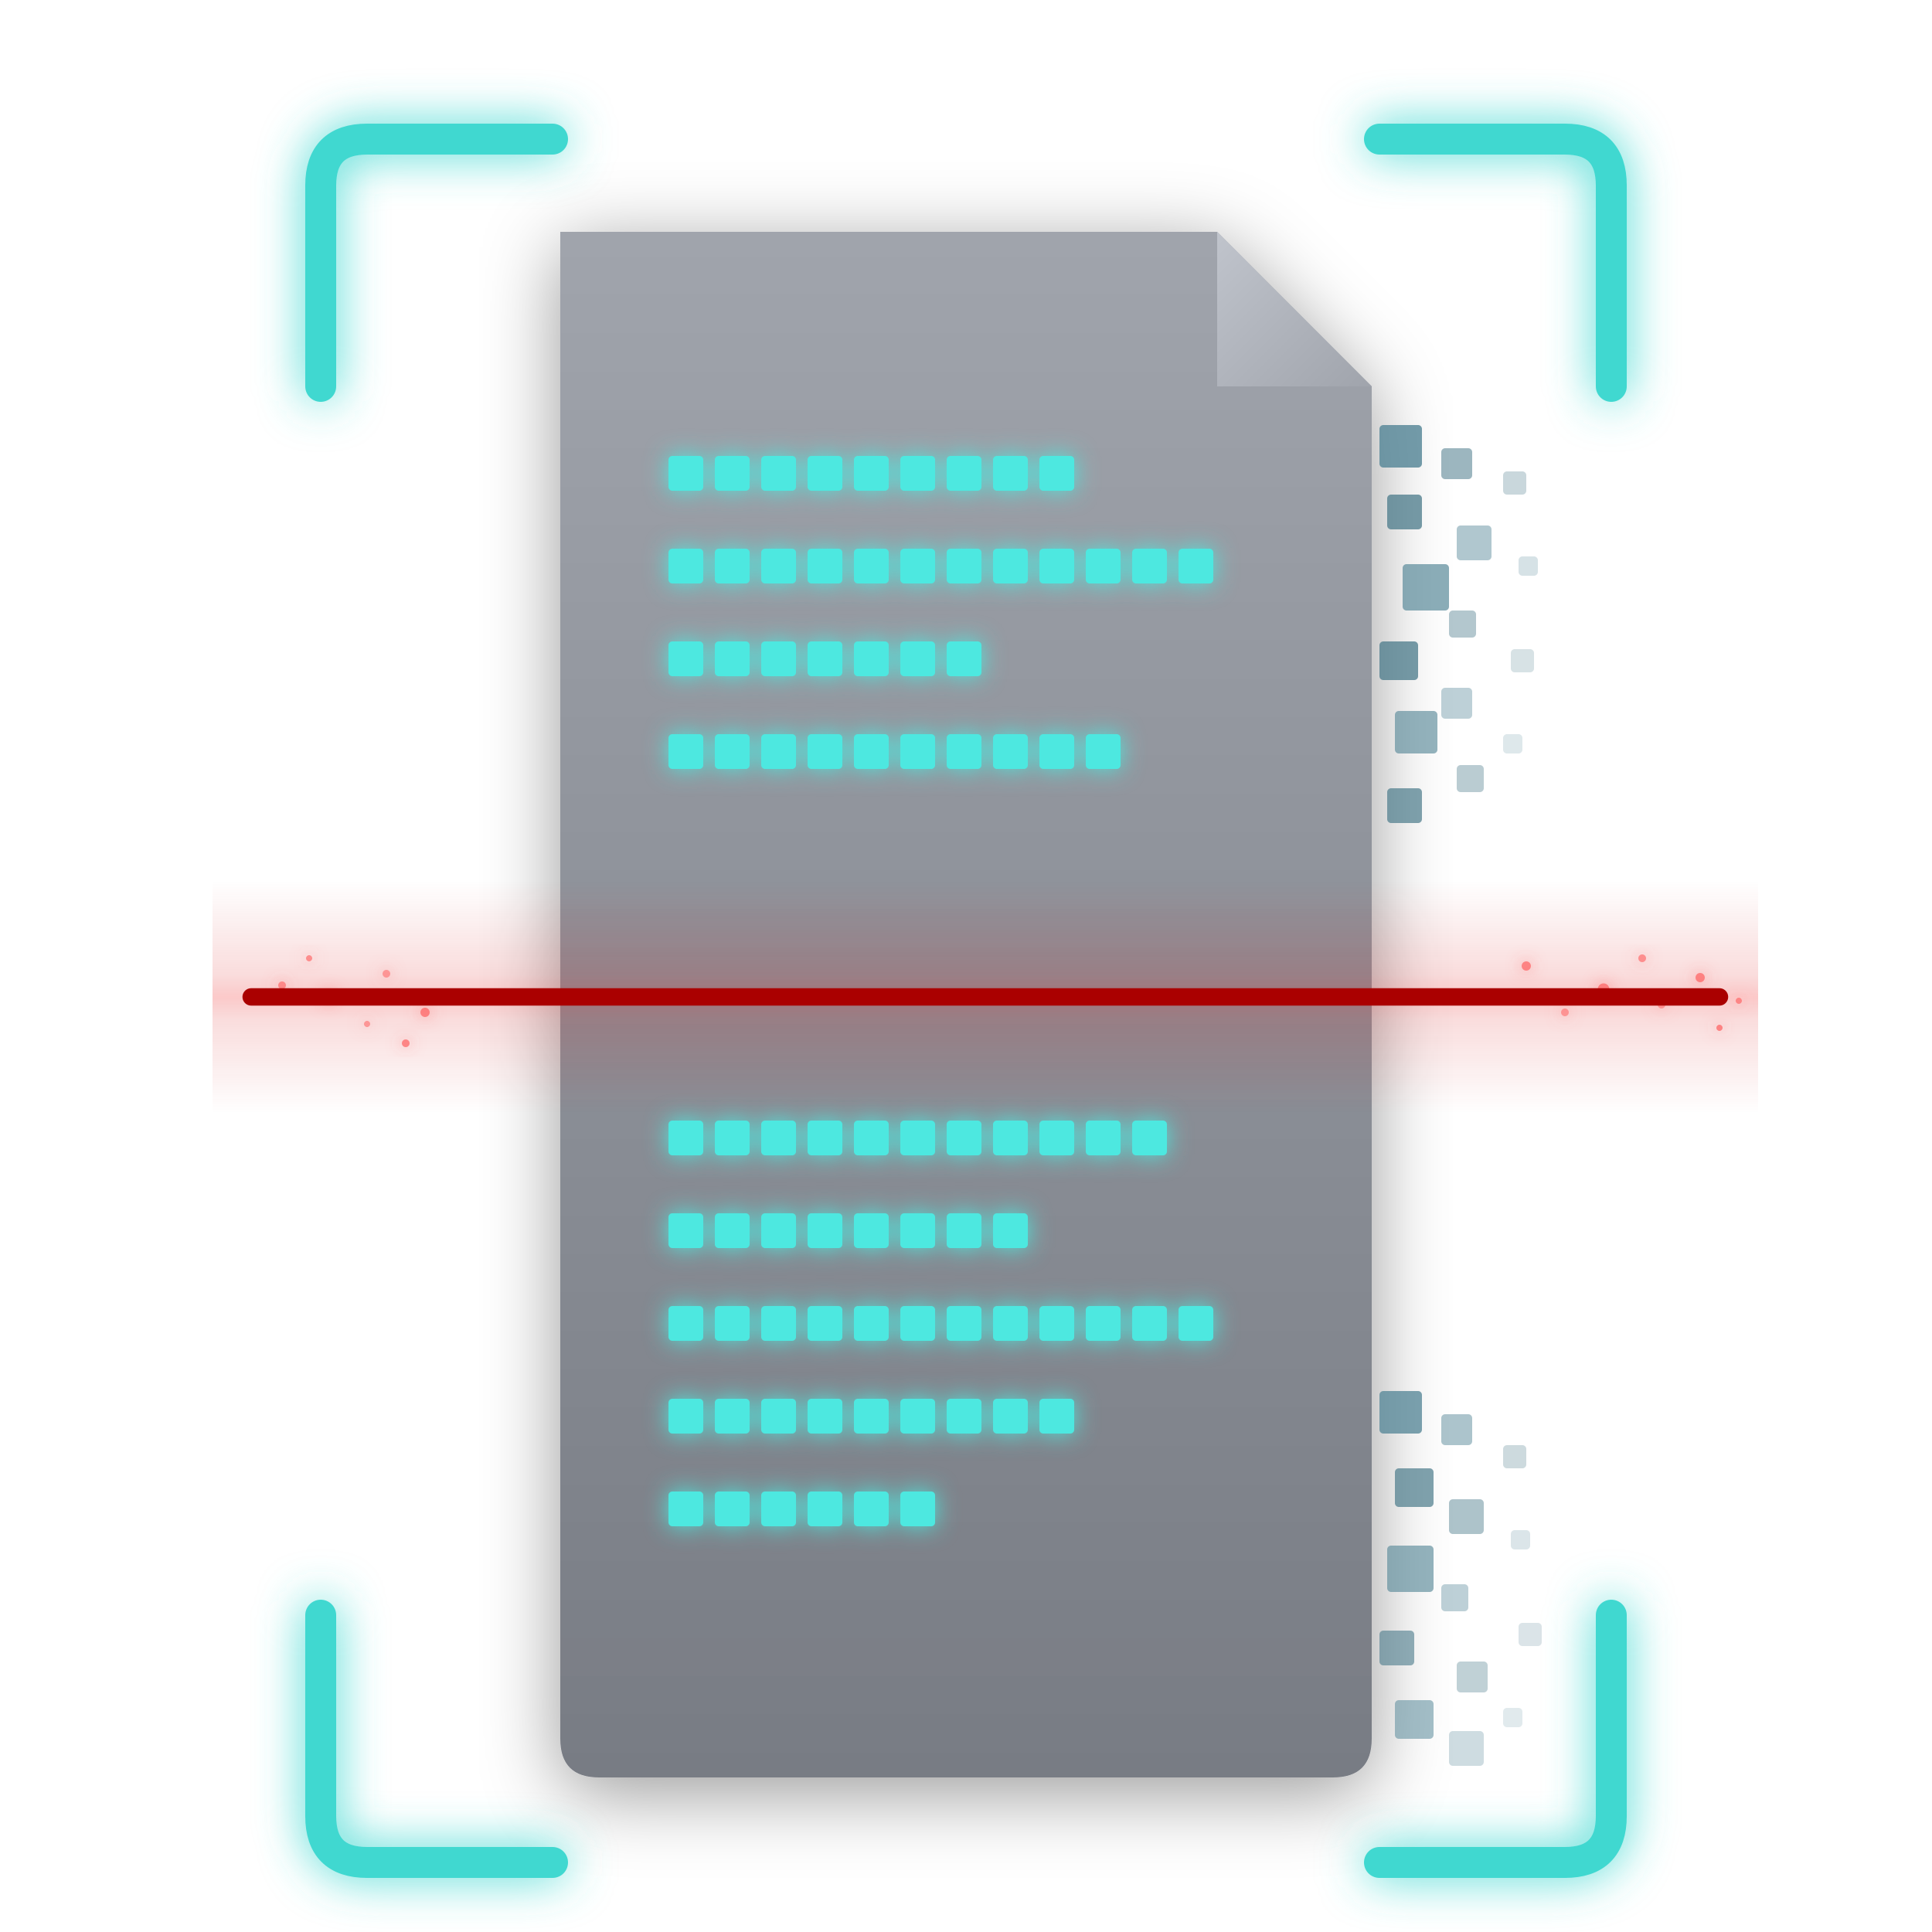
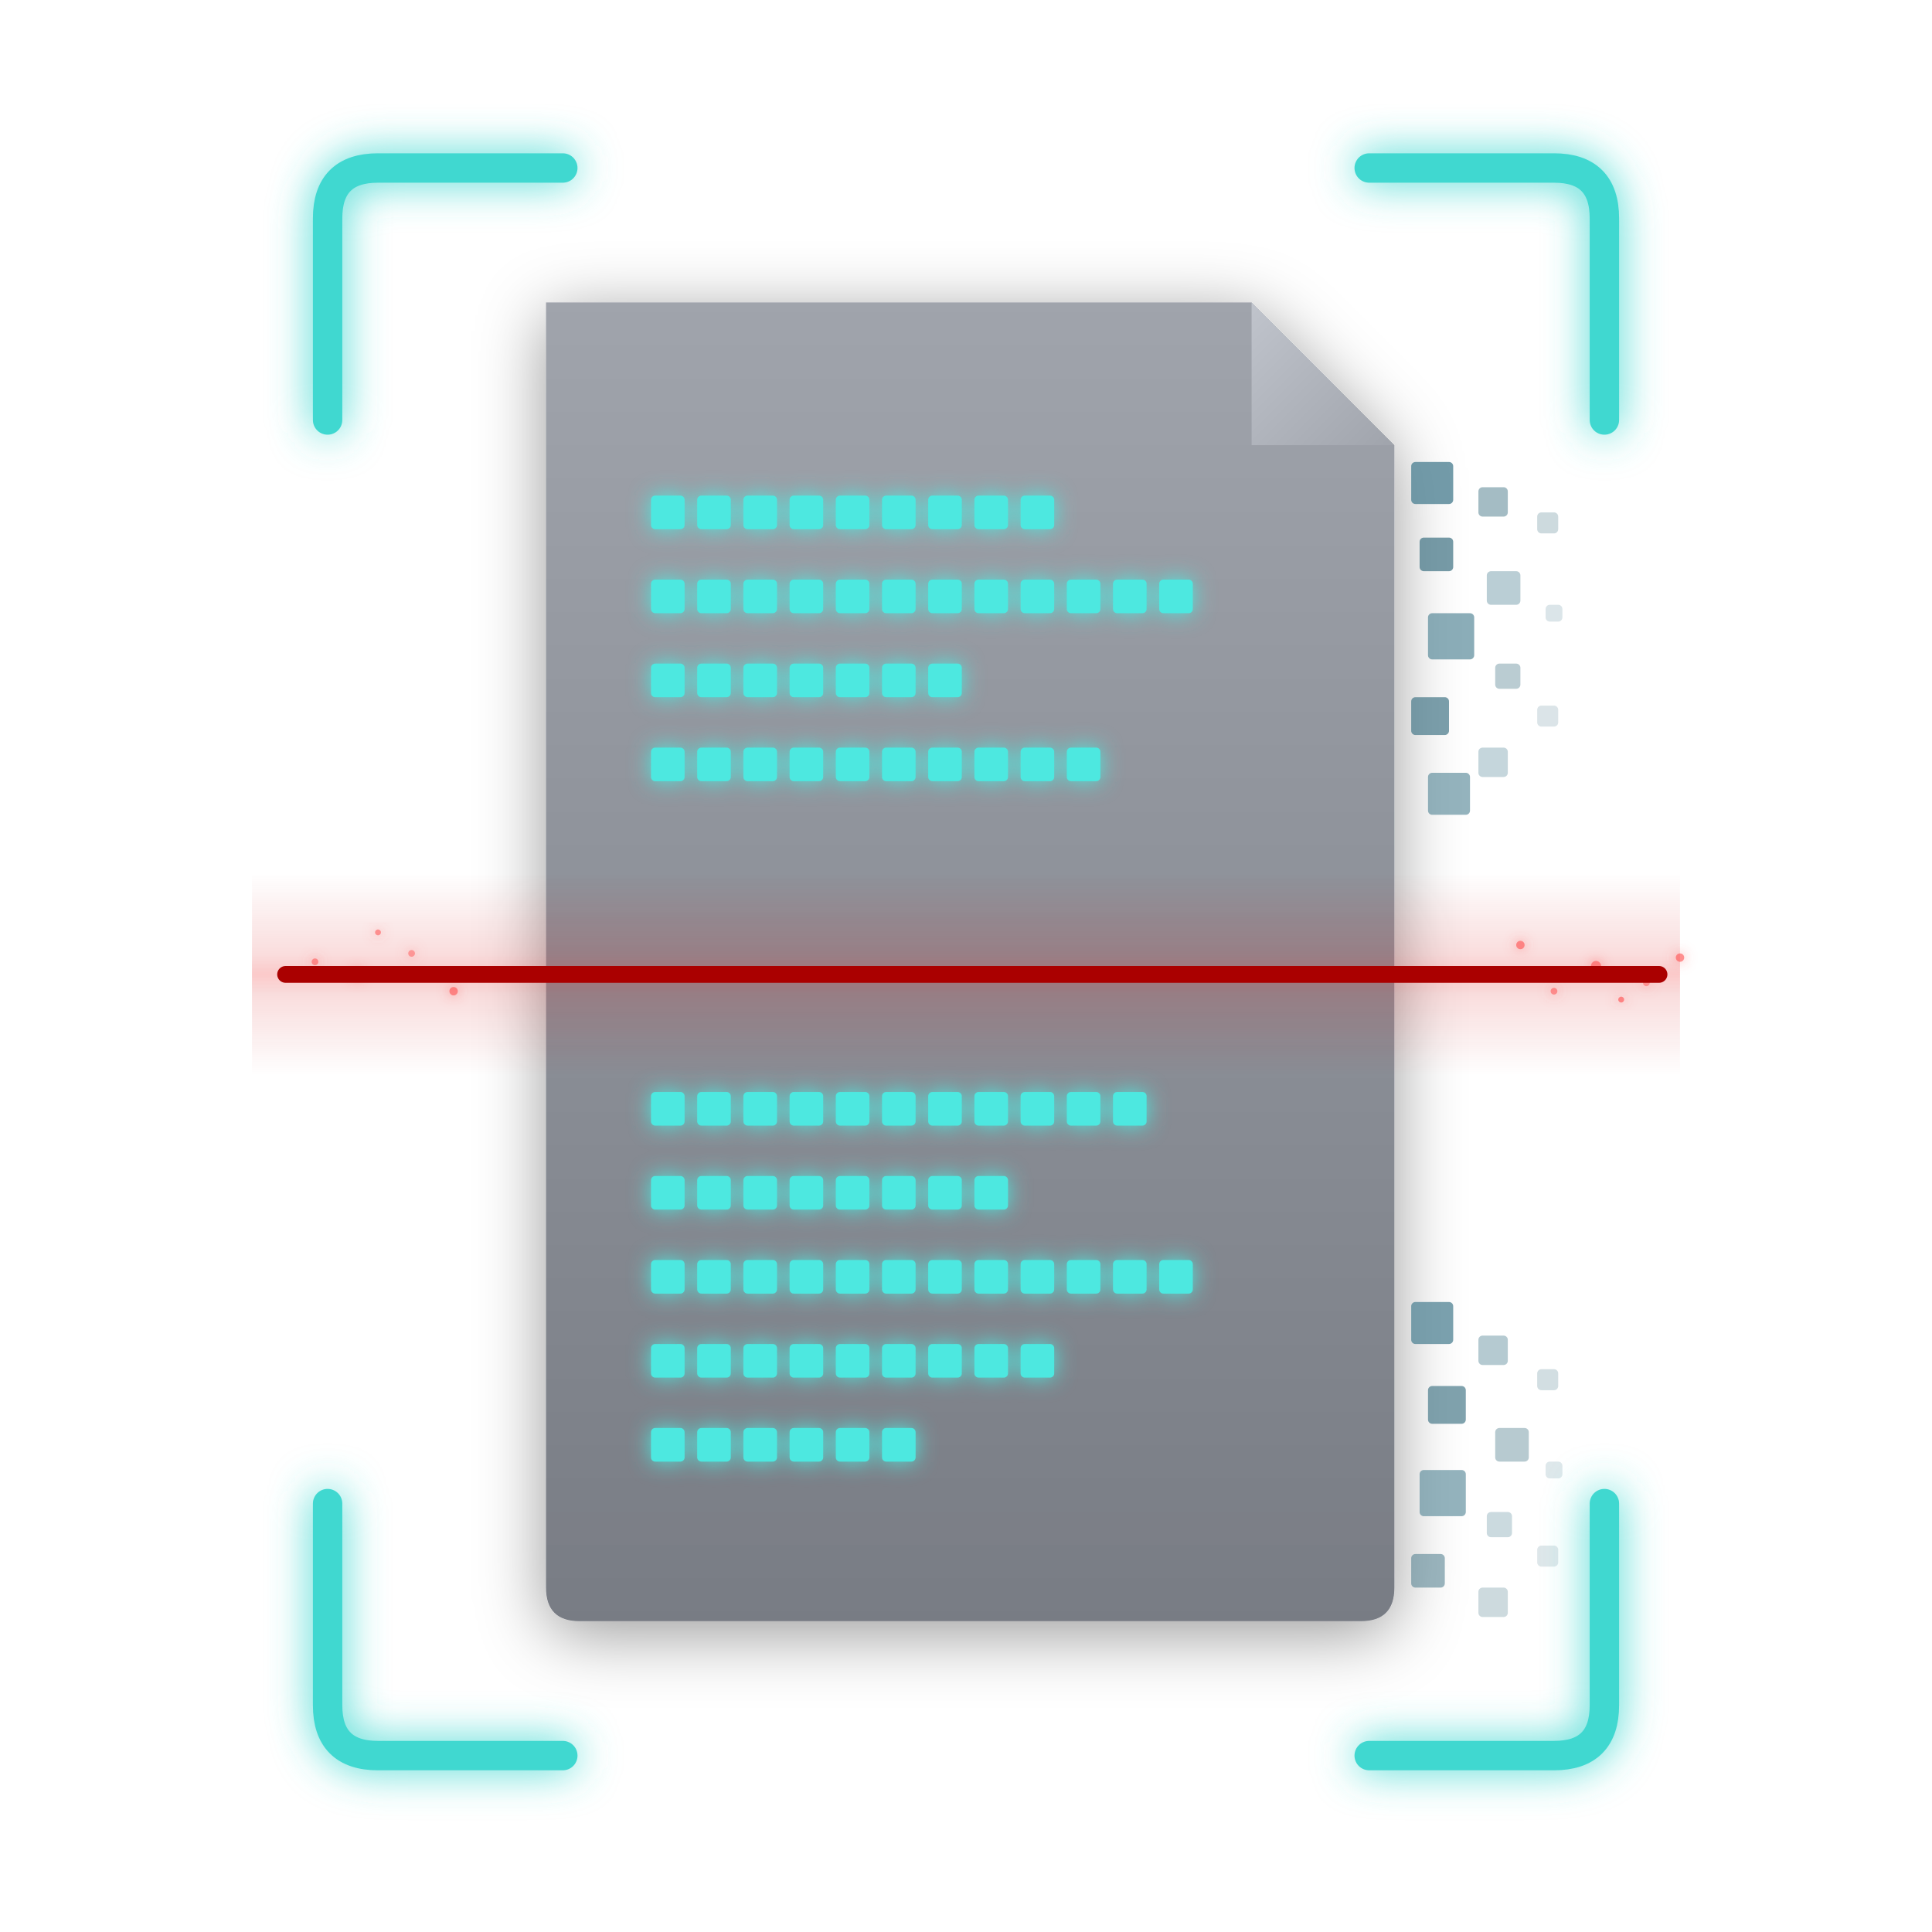
- <svg xmlns="http://www.w3.org/2000/svg" viewBox="45 20 500 500" width="500" height="500">
+ <svg xmlns="http://www.w3.org/2000/svg" viewBox="0 0 460 460" width="460" height="460">
  <defs>
-     <linearGradient id="bgGrad" x1="0" y1="0" x2="0.3" y2="1">
-       <stop offset="0%" stop-color="#3a3d45" />
-       <stop offset="100%" stop-color="#1e2028" />
-     </linearGradient>
    <linearGradient id="docGrad" x1="0" y1="0" x2="0" y2="1">
      <stop offset="0%" stop-color="#a0a4ac" />
      <stop offset="100%" stop-color="#787c84" />
    </linearGradient>
    <linearGradient id="foldGrad" x1="0" y1="0" x2="1" y2="1">
      <stop offset="0%" stop-color="#c0c4cc" />
      <stop offset="100%" stop-color="#a0a4ac" />
    </linearGradient>
    <linearGradient id="scanGlow" x1="0" y1="0" x2="0" y2="1">
      <stop offset="0%" stop-color="rgba(200,20,20,0)" />
      <stop offset="40%" stop-color="rgba(220,30,30,0.15)" />
      <stop offset="50%" stop-color="rgba(240,40,40,0.25)" />
      <stop offset="60%" stop-color="rgba(220,30,30,0.15)" />
      <stop offset="100%" stop-color="rgba(200,20,20,0)" />
    </linearGradient>
    <filter id="cyanGlow">
-       <feGaussianBlur stdDeviation="6" result="blur" />
+       <feGaussianBlur stdDeviation="5" result="blur" />
      <feMerge>
        <feMergeNode in="blur" />
        <feMergeNode in="SourceGraphic" />
      </feMerge>
    </filter>
    <filter id="pixelGlow">
-       <feGaussianBlur stdDeviation="3" result="blur" />
+       <feGaussianBlur stdDeviation="2.5" result="blur" />
      <feMerge>
        <feMergeNode in="blur" />
        <feMergeNode in="SourceGraphic" />
      </feMerge>
    </filter>
    <filter id="redGlow">
-       <feGaussianBlur stdDeviation="5" result="blur" />
+       <feGaussianBlur stdDeviation="4" result="blur" />
      <feMerge>
        <feMergeNode in="blur" />
        <feMergeNode in="SourceGraphic" />
      </feMerge>
    </filter>
    <filter id="docShadow">
-       <feDropShadow dx="0" dy="4" stdDeviation="10" flood-color="#000" flood-opacity="0.4" />
+       <feDropShadow dx="0" dy="3" stdDeviation="8" flood-color="#000" flood-opacity="0.4" />
    </filter>
    <filter id="particleGlow">
-       <feGaussianBlur stdDeviation="2" result="blur" />
+       <feGaussianBlur stdDeviation="1.5" result="blur" />
      <feMerge>
        <feMergeNode in="blur" />
        <feMergeNode in="SourceGraphic" />
      </feMerge>
    </filter>
  </defs>
  <g filter="url(#docShadow)">
-     <path d="M 190,80 L 360,80 L 400,120 L 400,470 Q 400,480 390,480 L 200,480 Q 190,480 190,470 Z" fill="url(#docGrad)" />
-     <path d="M 360,80 L 360,120 L 400,120 Z" fill="url(#foldGrad)" />
+     <path d="M 130,72 L 298,72 L 332,106 L 332,378 Q 332,386 324,386 L 138,386 Q 130,386 130,378 Z" fill="url(#docGrad)" />
+     <path d="M 298,72 L 298,106 L 332,106 Z" fill="url(#foldGrad)" />
  </g>
  <g filter="url(#pixelGlow)">
-     <rect x="218" y="138" width="9" height="9" fill="#4de8e0" rx="1" />
-     <rect x="230" y="138" width="9" height="9" fill="#4de8e0" rx="1" />
-     <rect x="242" y="138" width="9" height="9" fill="#4de8e0" rx="1" />
-     <rect x="254" y="138" width="9" height="9" fill="#4de8e0" rx="1" />
-     <rect x="266" y="138" width="9" height="9" fill="#4de8e0" rx="1" />
-     <rect x="278" y="138" width="9" height="9" fill="#4de8e0" rx="1" />
-     <rect x="290" y="138" width="9" height="9" fill="#4de8e0" rx="1" />
-     <rect x="302" y="138" width="9" height="9" fill="#4de8e0" rx="1" />
-     <rect x="314" y="138" width="9" height="9" fill="#4de8e0" rx="1" />
-     <rect x="218" y="162" width="9" height="9" fill="#4de8e0" rx="1" />
-     <rect x="230" y="162" width="9" height="9" fill="#4de8e0" rx="1" />
-     <rect x="242" y="162" width="9" height="9" fill="#4de8e0" rx="1" />
-     <rect x="254" y="162" width="9" height="9" fill="#4de8e0" rx="1" />
-     <rect x="266" y="162" width="9" height="9" fill="#4de8e0" rx="1" />
-     <rect x="278" y="162" width="9" height="9" fill="#4de8e0" rx="1" />
-     <rect x="290" y="162" width="9" height="9" fill="#4de8e0" rx="1" />
-     <rect x="302" y="162" width="9" height="9" fill="#4de8e0" rx="1" />
-     <rect x="314" y="162" width="9" height="9" fill="#4de8e0" rx="1" />
-     <rect x="326" y="162" width="9" height="9" fill="#4de8e0" rx="1" />
-     <rect x="338" y="162" width="9" height="9" fill="#4de8e0" rx="1" />
-     <rect x="350" y="162" width="9" height="9" fill="#4de8e0" rx="1" />
-     <rect x="218" y="186" width="9" height="9" fill="#4de8e0" rx="1" />
-     <rect x="230" y="186" width="9" height="9" fill="#4de8e0" rx="1" />
-     <rect x="242" y="186" width="9" height="9" fill="#4de8e0" rx="1" />
-     <rect x="254" y="186" width="9" height="9" fill="#4de8e0" rx="1" />
-     <rect x="266" y="186" width="9" height="9" fill="#4de8e0" rx="1" />
-     <rect x="278" y="186" width="9" height="9" fill="#4de8e0" rx="1" />
-     <rect x="290" y="186" width="9" height="9" fill="#4de8e0" rx="1" />
-     <rect x="218" y="210" width="9" height="9" fill="#4de8e0" rx="1" />
-     <rect x="230" y="210" width="9" height="9" fill="#4de8e0" rx="1" />
-     <rect x="242" y="210" width="9" height="9" fill="#4de8e0" rx="1" />
-     <rect x="254" y="210" width="9" height="9" fill="#4de8e0" rx="1" />
-     <rect x="266" y="210" width="9" height="9" fill="#4de8e0" rx="1" />
-     <rect x="278" y="210" width="9" height="9" fill="#4de8e0" rx="1" />
-     <rect x="290" y="210" width="9" height="9" fill="#4de8e0" rx="1" />
-     <rect x="302" y="210" width="9" height="9" fill="#4de8e0" rx="1" />
-     <rect x="314" y="210" width="9" height="9" fill="#4de8e0" rx="1" />
-     <rect x="326" y="210" width="9" height="9" fill="#4de8e0" rx="1" />
-     <rect x="218" y="310" width="9" height="9" fill="#4de8e0" rx="1" />
-     <rect x="230" y="310" width="9" height="9" fill="#4de8e0" rx="1" />
-     <rect x="242" y="310" width="9" height="9" fill="#4de8e0" rx="1" />
-     <rect x="254" y="310" width="9" height="9" fill="#4de8e0" rx="1" />
-     <rect x="266" y="310" width="9" height="9" fill="#4de8e0" rx="1" />
-     <rect x="278" y="310" width="9" height="9" fill="#4de8e0" rx="1" />
-     <rect x="290" y="310" width="9" height="9" fill="#4de8e0" rx="1" />
-     <rect x="302" y="310" width="9" height="9" fill="#4de8e0" rx="1" />
-     <rect x="314" y="310" width="9" height="9" fill="#4de8e0" rx="1" />
-     <rect x="326" y="310" width="9" height="9" fill="#4de8e0" rx="1" />
-     <rect x="338" y="310" width="9" height="9" fill="#4de8e0" rx="1" />
-     <rect x="218" y="334" width="9" height="9" fill="#4de8e0" rx="1" />
-     <rect x="230" y="334" width="9" height="9" fill="#4de8e0" rx="1" />
-     <rect x="242" y="334" width="9" height="9" fill="#4de8e0" rx="1" />
-     <rect x="254" y="334" width="9" height="9" fill="#4de8e0" rx="1" />
-     <rect x="266" y="334" width="9" height="9" fill="#4de8e0" rx="1" />
-     <rect x="278" y="334" width="9" height="9" fill="#4de8e0" rx="1" />
-     <rect x="290" y="334" width="9" height="9" fill="#4de8e0" rx="1" />
-     <rect x="302" y="334" width="9" height="9" fill="#4de8e0" rx="1" />
-     <rect x="218" y="358" width="9" height="9" fill="#4de8e0" rx="1" />
-     <rect x="230" y="358" width="9" height="9" fill="#4de8e0" rx="1" />
-     <rect x="242" y="358" width="9" height="9" fill="#4de8e0" rx="1" />
-     <rect x="254" y="358" width="9" height="9" fill="#4de8e0" rx="1" />
-     <rect x="266" y="358" width="9" height="9" fill="#4de8e0" rx="1" />
-     <rect x="278" y="358" width="9" height="9" fill="#4de8e0" rx="1" />
-     <rect x="290" y="358" width="9" height="9" fill="#4de8e0" rx="1" />
-     <rect x="302" y="358" width="9" height="9" fill="#4de8e0" rx="1" />
-     <rect x="314" y="358" width="9" height="9" fill="#4de8e0" rx="1" />
-     <rect x="326" y="358" width="9" height="9" fill="#4de8e0" rx="1" />
-     <rect x="338" y="358" width="9" height="9" fill="#4de8e0" rx="1" />
-     <rect x="350" y="358" width="9" height="9" fill="#4de8e0" rx="1" />
-     <rect x="218" y="382" width="9" height="9" fill="#4de8e0" rx="1" />
-     <rect x="230" y="382" width="9" height="9" fill="#4de8e0" rx="1" />
-     <rect x="242" y="382" width="9" height="9" fill="#4de8e0" rx="1" />
-     <rect x="254" y="382" width="9" height="9" fill="#4de8e0" rx="1" />
-     <rect x="266" y="382" width="9" height="9" fill="#4de8e0" rx="1" />
-     <rect x="278" y="382" width="9" height="9" fill="#4de8e0" rx="1" />
-     <rect x="290" y="382" width="9" height="9" fill="#4de8e0" rx="1" />
-     <rect x="302" y="382" width="9" height="9" fill="#4de8e0" rx="1" />
-     <rect x="314" y="382" width="9" height="9" fill="#4de8e0" rx="1" />
-     <rect x="218" y="406" width="9" height="9" fill="#4de8e0" rx="1" />
-     <rect x="230" y="406" width="9" height="9" fill="#4de8e0" rx="1" />
-     <rect x="242" y="406" width="9" height="9" fill="#4de8e0" rx="1" />
-     <rect x="254" y="406" width="9" height="9" fill="#4de8e0" rx="1" />
-     <rect x="266" y="406" width="9" height="9" fill="#4de8e0" rx="1" />
-     <rect x="278" y="406" width="9" height="9" fill="#4de8e0" rx="1" />
+     <rect x="155" y="118" width="8" height="8" fill="#4de8e0" rx="1" />
+     <rect x="166" y="118" width="8" height="8" fill="#4de8e0" rx="1" />
+     <rect x="177" y="118" width="8" height="8" fill="#4de8e0" rx="1" />
+     <rect x="188" y="118" width="8" height="8" fill="#4de8e0" rx="1" />
+     <rect x="199" y="118" width="8" height="8" fill="#4de8e0" rx="1" />
+     <rect x="210" y="118" width="8" height="8" fill="#4de8e0" rx="1" />
+     <rect x="221" y="118" width="8" height="8" fill="#4de8e0" rx="1" />
+     <rect x="232" y="118" width="8" height="8" fill="#4de8e0" rx="1" />
+     <rect x="243" y="118" width="8" height="8" fill="#4de8e0" rx="1" />
+     <rect x="155" y="138" width="8" height="8" fill="#4de8e0" rx="1" />
+     <rect x="166" y="138" width="8" height="8" fill="#4de8e0" rx="1" />
+     <rect x="177" y="138" width="8" height="8" fill="#4de8e0" rx="1" />
+     <rect x="188" y="138" width="8" height="8" fill="#4de8e0" rx="1" />
+     <rect x="199" y="138" width="8" height="8" fill="#4de8e0" rx="1" />
+     <rect x="210" y="138" width="8" height="8" fill="#4de8e0" rx="1" />
+     <rect x="221" y="138" width="8" height="8" fill="#4de8e0" rx="1" />
+     <rect x="232" y="138" width="8" height="8" fill="#4de8e0" rx="1" />
+     <rect x="243" y="138" width="8" height="8" fill="#4de8e0" rx="1" />
+     <rect x="254" y="138" width="8" height="8" fill="#4de8e0" rx="1" />
+     <rect x="265" y="138" width="8" height="8" fill="#4de8e0" rx="1" />
+     <rect x="276" y="138" width="8" height="8" fill="#4de8e0" rx="1" />
+     <rect x="155" y="158" width="8" height="8" fill="#4de8e0" rx="1" />
+     <rect x="166" y="158" width="8" height="8" fill="#4de8e0" rx="1" />
+     <rect x="177" y="158" width="8" height="8" fill="#4de8e0" rx="1" />
+     <rect x="188" y="158" width="8" height="8" fill="#4de8e0" rx="1" />
+     <rect x="199" y="158" width="8" height="8" fill="#4de8e0" rx="1" />
+     <rect x="210" y="158" width="8" height="8" fill="#4de8e0" rx="1" />
+     <rect x="221" y="158" width="8" height="8" fill="#4de8e0" rx="1" />
+     <rect x="155" y="178" width="8" height="8" fill="#4de8e0" rx="1" />
+     <rect x="166" y="178" width="8" height="8" fill="#4de8e0" rx="1" />
+     <rect x="177" y="178" width="8" height="8" fill="#4de8e0" rx="1" />
+     <rect x="188" y="178" width="8" height="8" fill="#4de8e0" rx="1" />
+     <rect x="199" y="178" width="8" height="8" fill="#4de8e0" rx="1" />
+     <rect x="210" y="178" width="8" height="8" fill="#4de8e0" rx="1" />
+     <rect x="221" y="178" width="8" height="8" fill="#4de8e0" rx="1" />
+     <rect x="232" y="178" width="8" height="8" fill="#4de8e0" rx="1" />
+     <rect x="243" y="178" width="8" height="8" fill="#4de8e0" rx="1" />
+     <rect x="254" y="178" width="8" height="8" fill="#4de8e0" rx="1" />
+     <rect x="155" y="260" width="8" height="8" fill="#4de8e0" rx="1" />
+     <rect x="166" y="260" width="8" height="8" fill="#4de8e0" rx="1" />
+     <rect x="177" y="260" width="8" height="8" fill="#4de8e0" rx="1" />
+     <rect x="188" y="260" width="8" height="8" fill="#4de8e0" rx="1" />
+     <rect x="199" y="260" width="8" height="8" fill="#4de8e0" rx="1" />
+     <rect x="210" y="260" width="8" height="8" fill="#4de8e0" rx="1" />
+     <rect x="221" y="260" width="8" height="8" fill="#4de8e0" rx="1" />
+     <rect x="232" y="260" width="8" height="8" fill="#4de8e0" rx="1" />
+     <rect x="243" y="260" width="8" height="8" fill="#4de8e0" rx="1" />
+     <rect x="254" y="260" width="8" height="8" fill="#4de8e0" rx="1" />
+     <rect x="265" y="260" width="8" height="8" fill="#4de8e0" rx="1" />
+     <rect x="155" y="280" width="8" height="8" fill="#4de8e0" rx="1" />
+     <rect x="166" y="280" width="8" height="8" fill="#4de8e0" rx="1" />
+     <rect x="177" y="280" width="8" height="8" fill="#4de8e0" rx="1" />
+     <rect x="188" y="280" width="8" height="8" fill="#4de8e0" rx="1" />
+     <rect x="199" y="280" width="8" height="8" fill="#4de8e0" rx="1" />
+     <rect x="210" y="280" width="8" height="8" fill="#4de8e0" rx="1" />
+     <rect x="221" y="280" width="8" height="8" fill="#4de8e0" rx="1" />
+     <rect x="232" y="280" width="8" height="8" fill="#4de8e0" rx="1" />
+     <rect x="155" y="300" width="8" height="8" fill="#4de8e0" rx="1" />
+     <rect x="166" y="300" width="8" height="8" fill="#4de8e0" rx="1" />
+     <rect x="177" y="300" width="8" height="8" fill="#4de8e0" rx="1" />
+     <rect x="188" y="300" width="8" height="8" fill="#4de8e0" rx="1" />
+     <rect x="199" y="300" width="8" height="8" fill="#4de8e0" rx="1" />
+     <rect x="210" y="300" width="8" height="8" fill="#4de8e0" rx="1" />
+     <rect x="221" y="300" width="8" height="8" fill="#4de8e0" rx="1" />
+     <rect x="232" y="300" width="8" height="8" fill="#4de8e0" rx="1" />
+     <rect x="243" y="300" width="8" height="8" fill="#4de8e0" rx="1" />
+     <rect x="254" y="300" width="8" height="8" fill="#4de8e0" rx="1" />
+     <rect x="265" y="300" width="8" height="8" fill="#4de8e0" rx="1" />
+     <rect x="276" y="300" width="8" height="8" fill="#4de8e0" rx="1" />
+     <rect x="155" y="320" width="8" height="8" fill="#4de8e0" rx="1" />
+     <rect x="166" y="320" width="8" height="8" fill="#4de8e0" rx="1" />
+     <rect x="177" y="320" width="8" height="8" fill="#4de8e0" rx="1" />
+     <rect x="188" y="320" width="8" height="8" fill="#4de8e0" rx="1" />
+     <rect x="199" y="320" width="8" height="8" fill="#4de8e0" rx="1" />
+     <rect x="210" y="320" width="8" height="8" fill="#4de8e0" rx="1" />
+     <rect x="221" y="320" width="8" height="8" fill="#4de8e0" rx="1" />
+     <rect x="232" y="320" width="8" height="8" fill="#4de8e0" rx="1" />
+     <rect x="243" y="320" width="8" height="8" fill="#4de8e0" rx="1" />
+     <rect x="155" y="340" width="8" height="8" fill="#4de8e0" rx="1" />
+     <rect x="166" y="340" width="8" height="8" fill="#4de8e0" rx="1" />
+     <rect x="177" y="340" width="8" height="8" fill="#4de8e0" rx="1" />
+     <rect x="188" y="340" width="8" height="8" fill="#4de8e0" rx="1" />
+     <rect x="199" y="340" width="8" height="8" fill="#4de8e0" rx="1" />
+     <rect x="210" y="340" width="8" height="8" fill="#4de8e0" rx="1" />
  </g>
-   <rect x="402" y="130" width="11" height="11" fill="#5a8a9a" opacity="0.85" rx="1" />
-   <rect x="404" y="148" width="9" height="9" fill="#4a7a8a" opacity="0.75" rx="1" />
-   <rect x="408" y="166" width="12" height="12" fill="#5a8a9a" opacity="0.7" rx="1" />
-   <rect x="402" y="186" width="10" height="10" fill="#4a7a8a" opacity="0.75" rx="1" />
-   <rect x="406" y="204" width="11" height="11" fill="#5a8a9a" opacity="0.65" rx="1" />
-   <rect x="404" y="224" width="9" height="9" fill="#4a7a8a" opacity="0.7" rx="1" />
-   <rect x="402" y="380" width="11" height="11" fill="#5a8a9a" opacity="0.8" rx="1" />
-   <rect x="406" y="400" width="10" height="10" fill="#4a7a8a" opacity="0.7" rx="1" />
-   <rect x="404" y="420" width="12" height="12" fill="#5a8a9a" opacity="0.65" rx="1" />
-   <rect x="402" y="442" width="9" height="9" fill="#4a7a8a" opacity="0.6" rx="1" />
-   <rect x="406" y="460" width="10" height="10" fill="#5a8a9a" opacity="0.55" rx="1" />
-   <rect x="418" y="136" width="8" height="8" fill="#4a7a8a" opacity="0.55" rx="1" />
-   <rect x="422" y="156" width="9" height="9" fill="#5a8a9a" opacity="0.48" rx="1" />
-   <rect x="420" y="178" width="7" height="7" fill="#4a7a8a" opacity="0.42" rx="1" />
-   <rect x="418" y="198" width="8" height="8" fill="#5a8a9a" opacity="0.4" rx="1" />
-   <rect x="422" y="218" width="7" height="7" fill="#4a7a8a" opacity="0.38" rx="1" />
-   <rect x="418" y="386" width="8" height="8" fill="#5a8a9a" opacity="0.5" rx="1" />
-   <rect x="420" y="408" width="9" height="9" fill="#4a7a8a" opacity="0.45" rx="1" />
-   <rect x="418" y="430" width="7" height="7" fill="#5a8a9a" opacity="0.4" rx="1" />
-   <rect x="422" y="450" width="8" height="8" fill="#4a7a8a" opacity="0.35" rx="1" />
-   <rect x="420" y="468" width="9" height="9" fill="#5a8a9a" opacity="0.3" rx="1" />
-   <rect x="434" y="142" width="6" height="6" fill="#4a7a8a" opacity="0.3" rx="1" />
-   <rect x="438" y="164" width="5" height="5" fill="#5a8a9a" opacity="0.25" rx="1" />
-   <rect x="436" y="188" width="6" height="6" fill="#4a7a8a" opacity="0.22" rx="1" />
-   <rect x="434" y="210" width="5" height="5" fill="#5a8a9a" opacity="0.2" rx="1" />
-   <rect x="434" y="394" width="6" height="6" fill="#4a7a8a" opacity="0.28" rx="1" />
-   <rect x="436" y="416" width="5" height="5" fill="#5a8a9a" opacity="0.22" rx="1" />
-   <rect x="438" y="440" width="6" height="6" fill="#4a7a8a" opacity="0.2" rx="1" />
-   <rect x="434" y="462" width="5" height="5" fill="#5a8a9a" opacity="0.18" rx="1" />
-   <rect x="100" y="248" width="400" height="60" fill="url(#scanGlow)" />
+   <rect x="336" y="110" width="10" height="10" fill="#5a8a9a" opacity="0.85" rx="1" />
+   <rect x="338" y="128" width="8" height="8" fill="#4a7a8a" opacity="0.75" rx="1" />
+   <rect x="340" y="146" width="11" height="11" fill="#5a8a9a" opacity="0.7" rx="1" />
+   <rect x="336" y="166" width="9" height="9" fill="#4a7a8a" opacity="0.72" rx="1" />
+   <rect x="340" y="184" width="10" height="10" fill="#5a8a9a" opacity="0.65" rx="1" />
+   <rect x="336" y="310" width="10" height="10" fill="#5a8a9a" opacity="0.8" rx="1" />
+   <rect x="340" y="330" width="9" height="9" fill="#4a7a8a" opacity="0.7" rx="1" />
+   <rect x="338" y="350" width="11" height="11" fill="#5a8a9a" opacity="0.65" rx="1" />
+   <rect x="336" y="370" width="8" height="8" fill="#4a7a8a" opacity="0.55" rx="1" />
+   <rect x="352" y="116" width="7" height="7" fill="#4a7a8a" opacity="0.5" rx="1" />
+   <rect x="354" y="136" width="8" height="8" fill="#5a8a9a" opacity="0.42" rx="1" />
+   <rect x="356" y="158" width="6" height="6" fill="#4a7a8a" opacity="0.38" rx="1" />
+   <rect x="352" y="178" width="7" height="7" fill="#5a8a9a" opacity="0.35" rx="1" />
+   <rect x="352" y="318" width="7" height="7" fill="#5a8a9a" opacity="0.45" rx="1" />
+   <rect x="356" y="340" width="8" height="8" fill="#4a7a8a" opacity="0.4" rx="1" />
+   <rect x="354" y="360" width="6" height="6" fill="#5a8a9a" opacity="0.32" rx="1" />
+   <rect x="352" y="378" width="7" height="7" fill="#4a7a8a" opacity="0.28" rx="1" />
+   <rect x="366" y="122" width="5" height="5" fill="#4a7a8a" opacity="0.28" rx="1" />
+   <rect x="368" y="144" width="4" height="4" fill="#5a8a9a" opacity="0.22" rx="1" />
+   <rect x="366" y="168" width="5" height="5" fill="#4a7a8a" opacity="0.2" rx="1" />
+   <rect x="366" y="326" width="5" height="5" fill="#4a7a8a" opacity="0.25" rx="1" />
+   <rect x="368" y="348" width="4" height="4" fill="#5a8a9a" opacity="0.2" rx="1" />
+   <rect x="366" y="368" width="5" height="5" fill="#4a7a8a" opacity="0.18" rx="1" />
+   <rect x="60" y="208" width="340" height="48" fill="url(#scanGlow)" />
  <g filter="url(#particleGlow)" opacity="0.6">
-     <circle cx="130" cy="278" r="1.5" fill="#ff4444" />
-     <circle cx="145" cy="272" r="1" fill="#ff6666" />
-     <circle cx="155" cy="282" r="1.2" fill="#ff4444" />
-     <circle cx="118" cy="275" r="1" fill="#ff5555" />
-     <circle cx="140" cy="285" r="0.8" fill="#ff6666" />
-     <circle cx="460" cy="276" r="1.5" fill="#ff4444" />
-     <circle cx="475" cy="280" r="1" fill="#ff6666" />
-     <circle cx="485" cy="273" r="1.2" fill="#ff4444" />
-     <circle cx="495" cy="279" r="0.8" fill="#ff5555" />
-     <circle cx="450" cy="282" r="1" fill="#ff6666" />
-     <circle cx="440" cy="270" r="1.2" fill="#ff4444" />
-     <circle cx="125" cy="268" r="0.8" fill="#ff5555" />
-     <circle cx="150" cy="290" r="1" fill="#ff4444" />
-     <circle cx="470" cy="268" r="1" fill="#ff5555" />
-     <circle cx="490" cy="286" r="0.8" fill="#ff4444" />
+     <circle cx="85" cy="232" r="1.2" fill="#ff4444" />
+     <circle cx="98" cy="227" r="0.8" fill="#ff6666" />
+     <circle cx="108" cy="236" r="1" fill="#ff4444" />
+     <circle cx="75" cy="229" r="0.8" fill="#ff5555" />
+     <circle cx="380" cy="230" r="1.2" fill="#ff4444" />
+     <circle cx="392" cy="234" r="0.8" fill="#ff6666" />
+     <circle cx="400" cy="228" r="1" fill="#ff4444" />
+     <circle cx="370" cy="236" r="0.8" fill="#ff5555" />
+     <circle cx="362" cy="225" r="1" fill="#ff4444" />
+     <circle cx="90" cy="222" r="0.7" fill="#ff5555" />
+     <circle cx="386" cy="238" r="0.7" fill="#ff4444" />
  </g>
-   <line x1="110" y1="278" x2="490" y2="278" stroke="#aa0000" stroke-width="4.5" stroke-linecap="round" />
-   <line x1="110" y1="278" x2="490" y2="278" stroke="#dd2222" stroke-width="3" stroke-linecap="round" filter="url(#redGlow)" />
-   <g stroke="#40d8d0" stroke-width="8" stroke-linecap="round" stroke-linejoin="round" fill="none" filter="url(#cyanGlow)">
-     <path d="M 128,120 L 128,68 Q 128,56 140,56 L 188,56" />
-     <path d="M 402,56 L 450,56 Q 462,56 462,68 L 462,120" />
-     <path d="M 128,438 L 128,490 Q 128,502 140,502 L 188,502" />
-     <path d="M 402,502 L 450,502 Q 462,502 462,490 L 462,438" />
+   <line x1="68" y1="232" x2="395" y2="232" stroke="#aa0000" stroke-width="4" stroke-linecap="round" />
+   <line x1="68" y1="232" x2="395" y2="232" stroke="#dd2222" stroke-width="2.5" stroke-linecap="round" filter="url(#redGlow)" />
+   <g stroke="#40d8d0" stroke-width="7" stroke-linecap="round" stroke-linejoin="round" fill="none" filter="url(#cyanGlow)">
+     <path d="M 78,100 L 78,52 Q 78,40 90,40 L 134,40" />
+     <path d="M 326,40 L 370,40 Q 382,40 382,52 L 382,100" />
+     <path d="M 78,358 L 78,406 Q 78,418 90,418 L 134,418" />
+     <path d="M 326,418 L 370,418 Q 382,418 382,406 L 382,358" />
  </g>
</svg>
